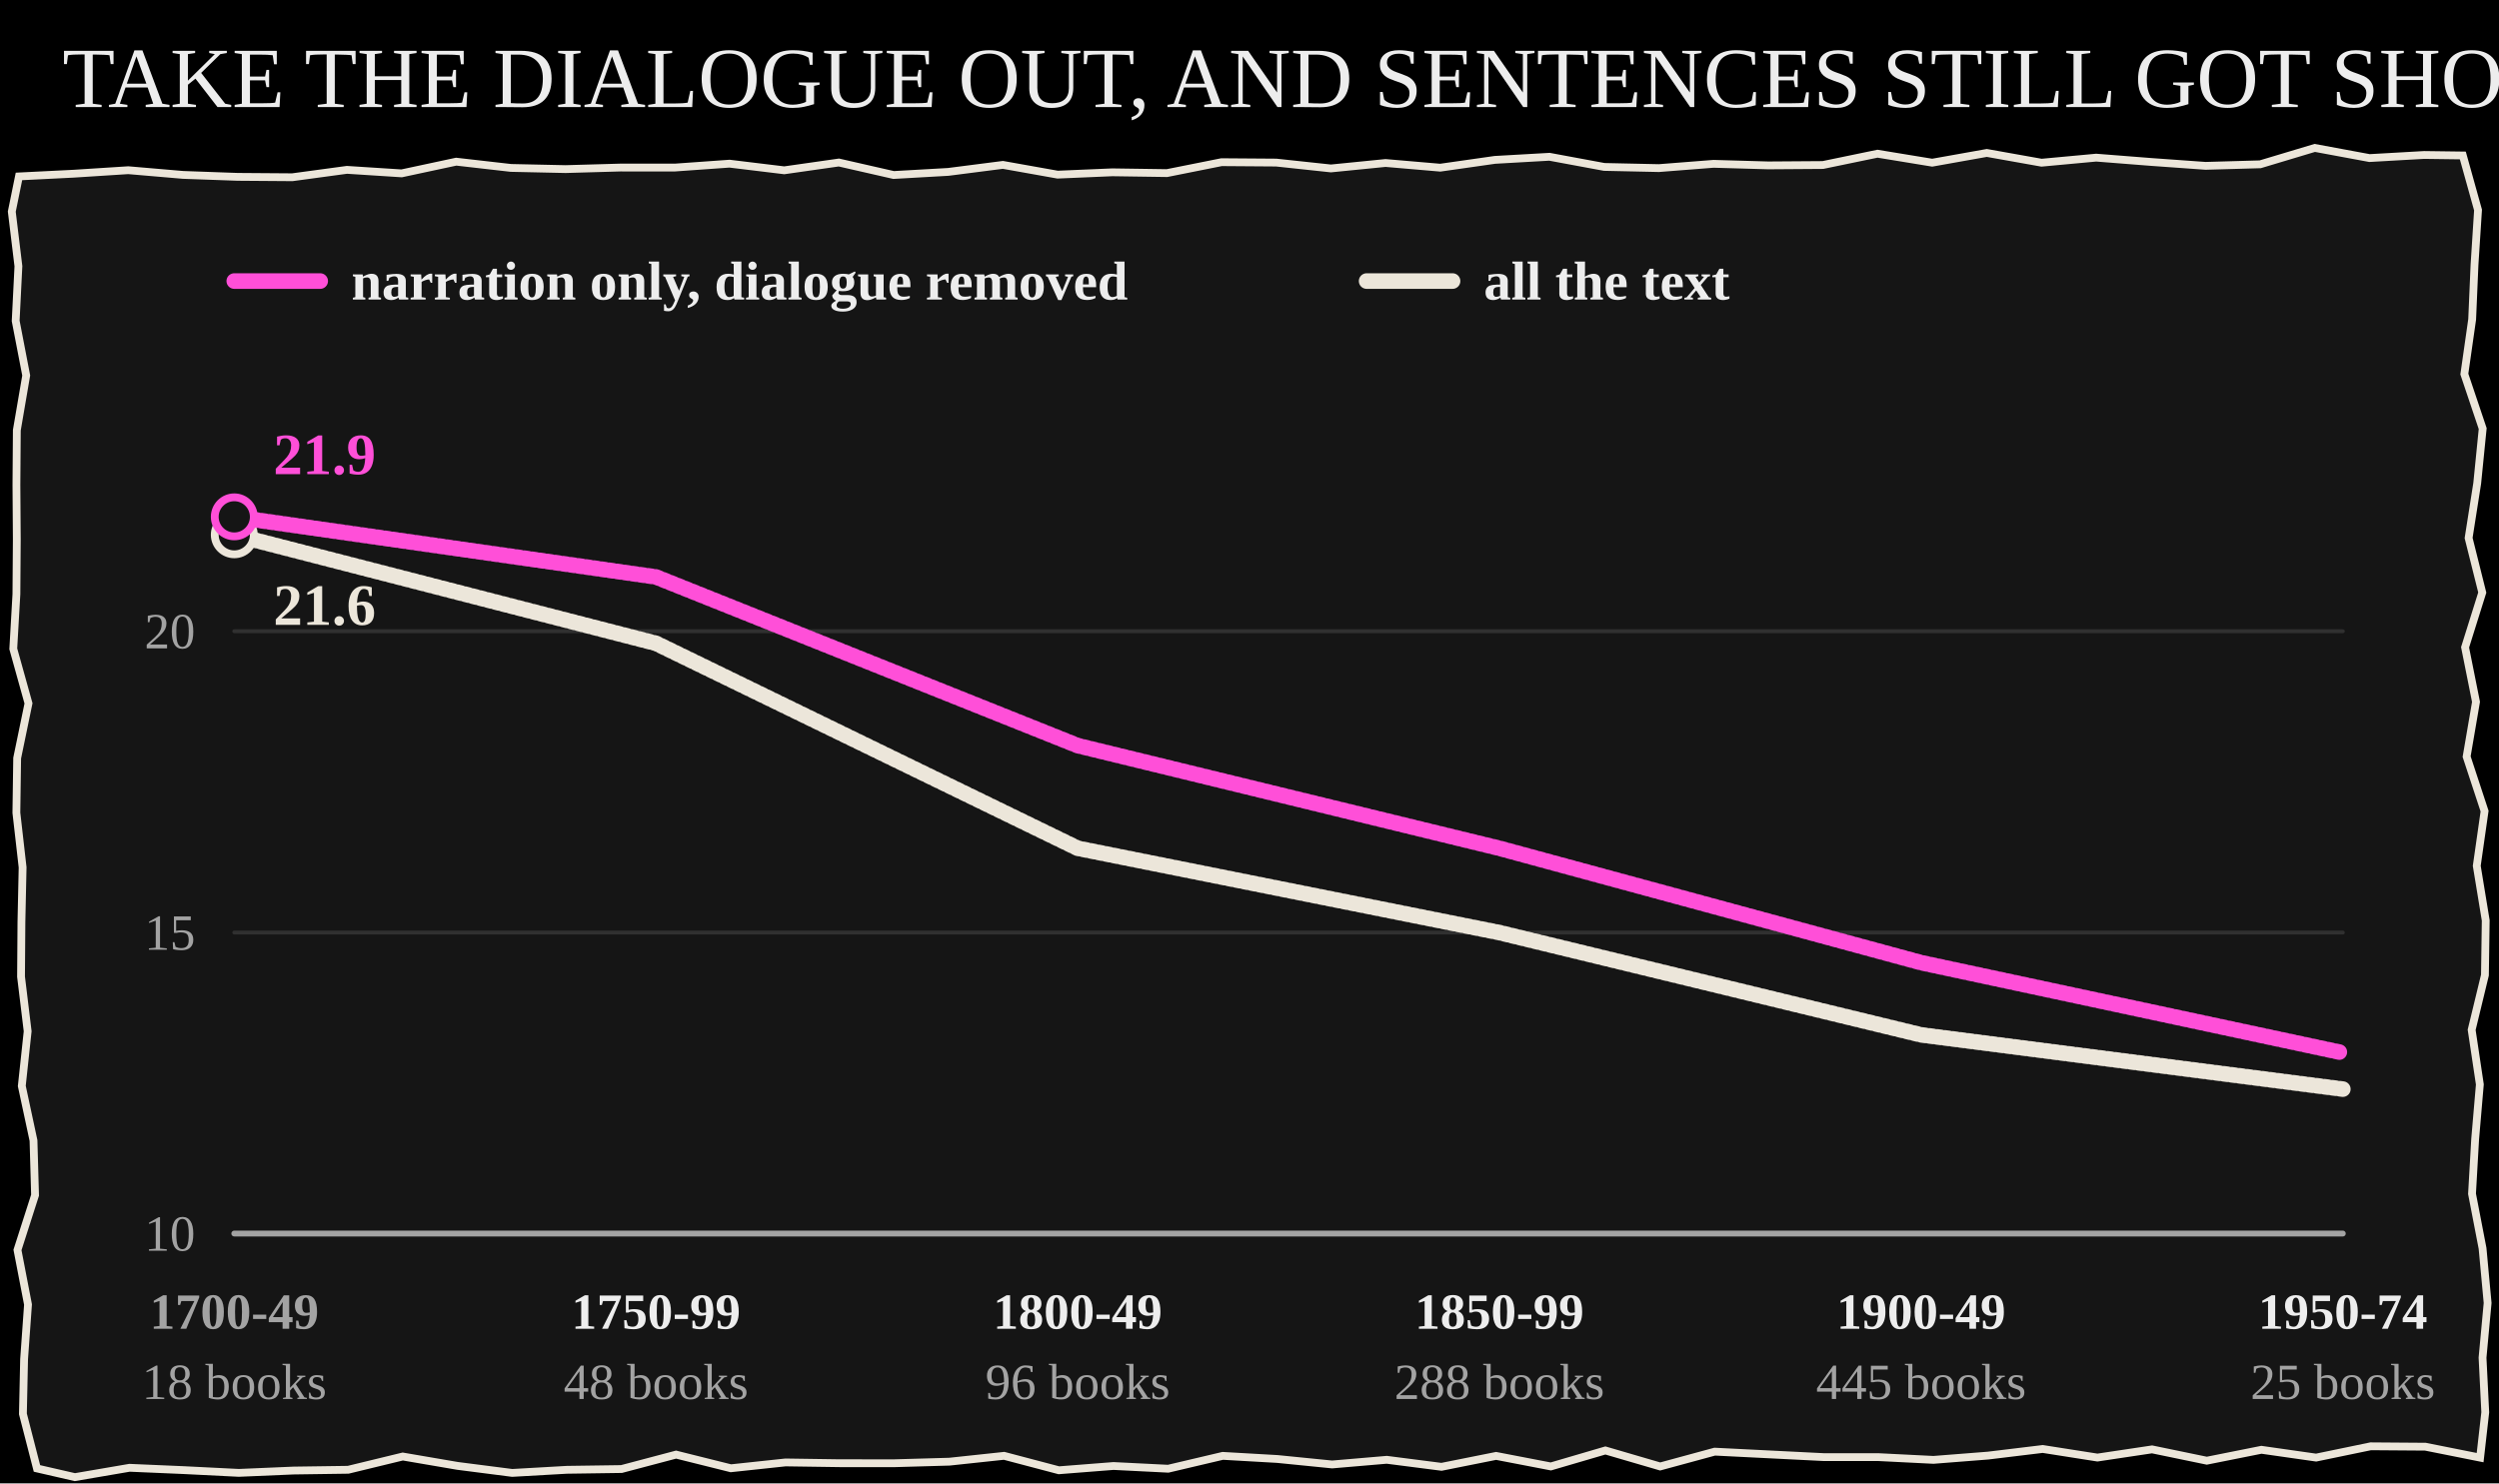
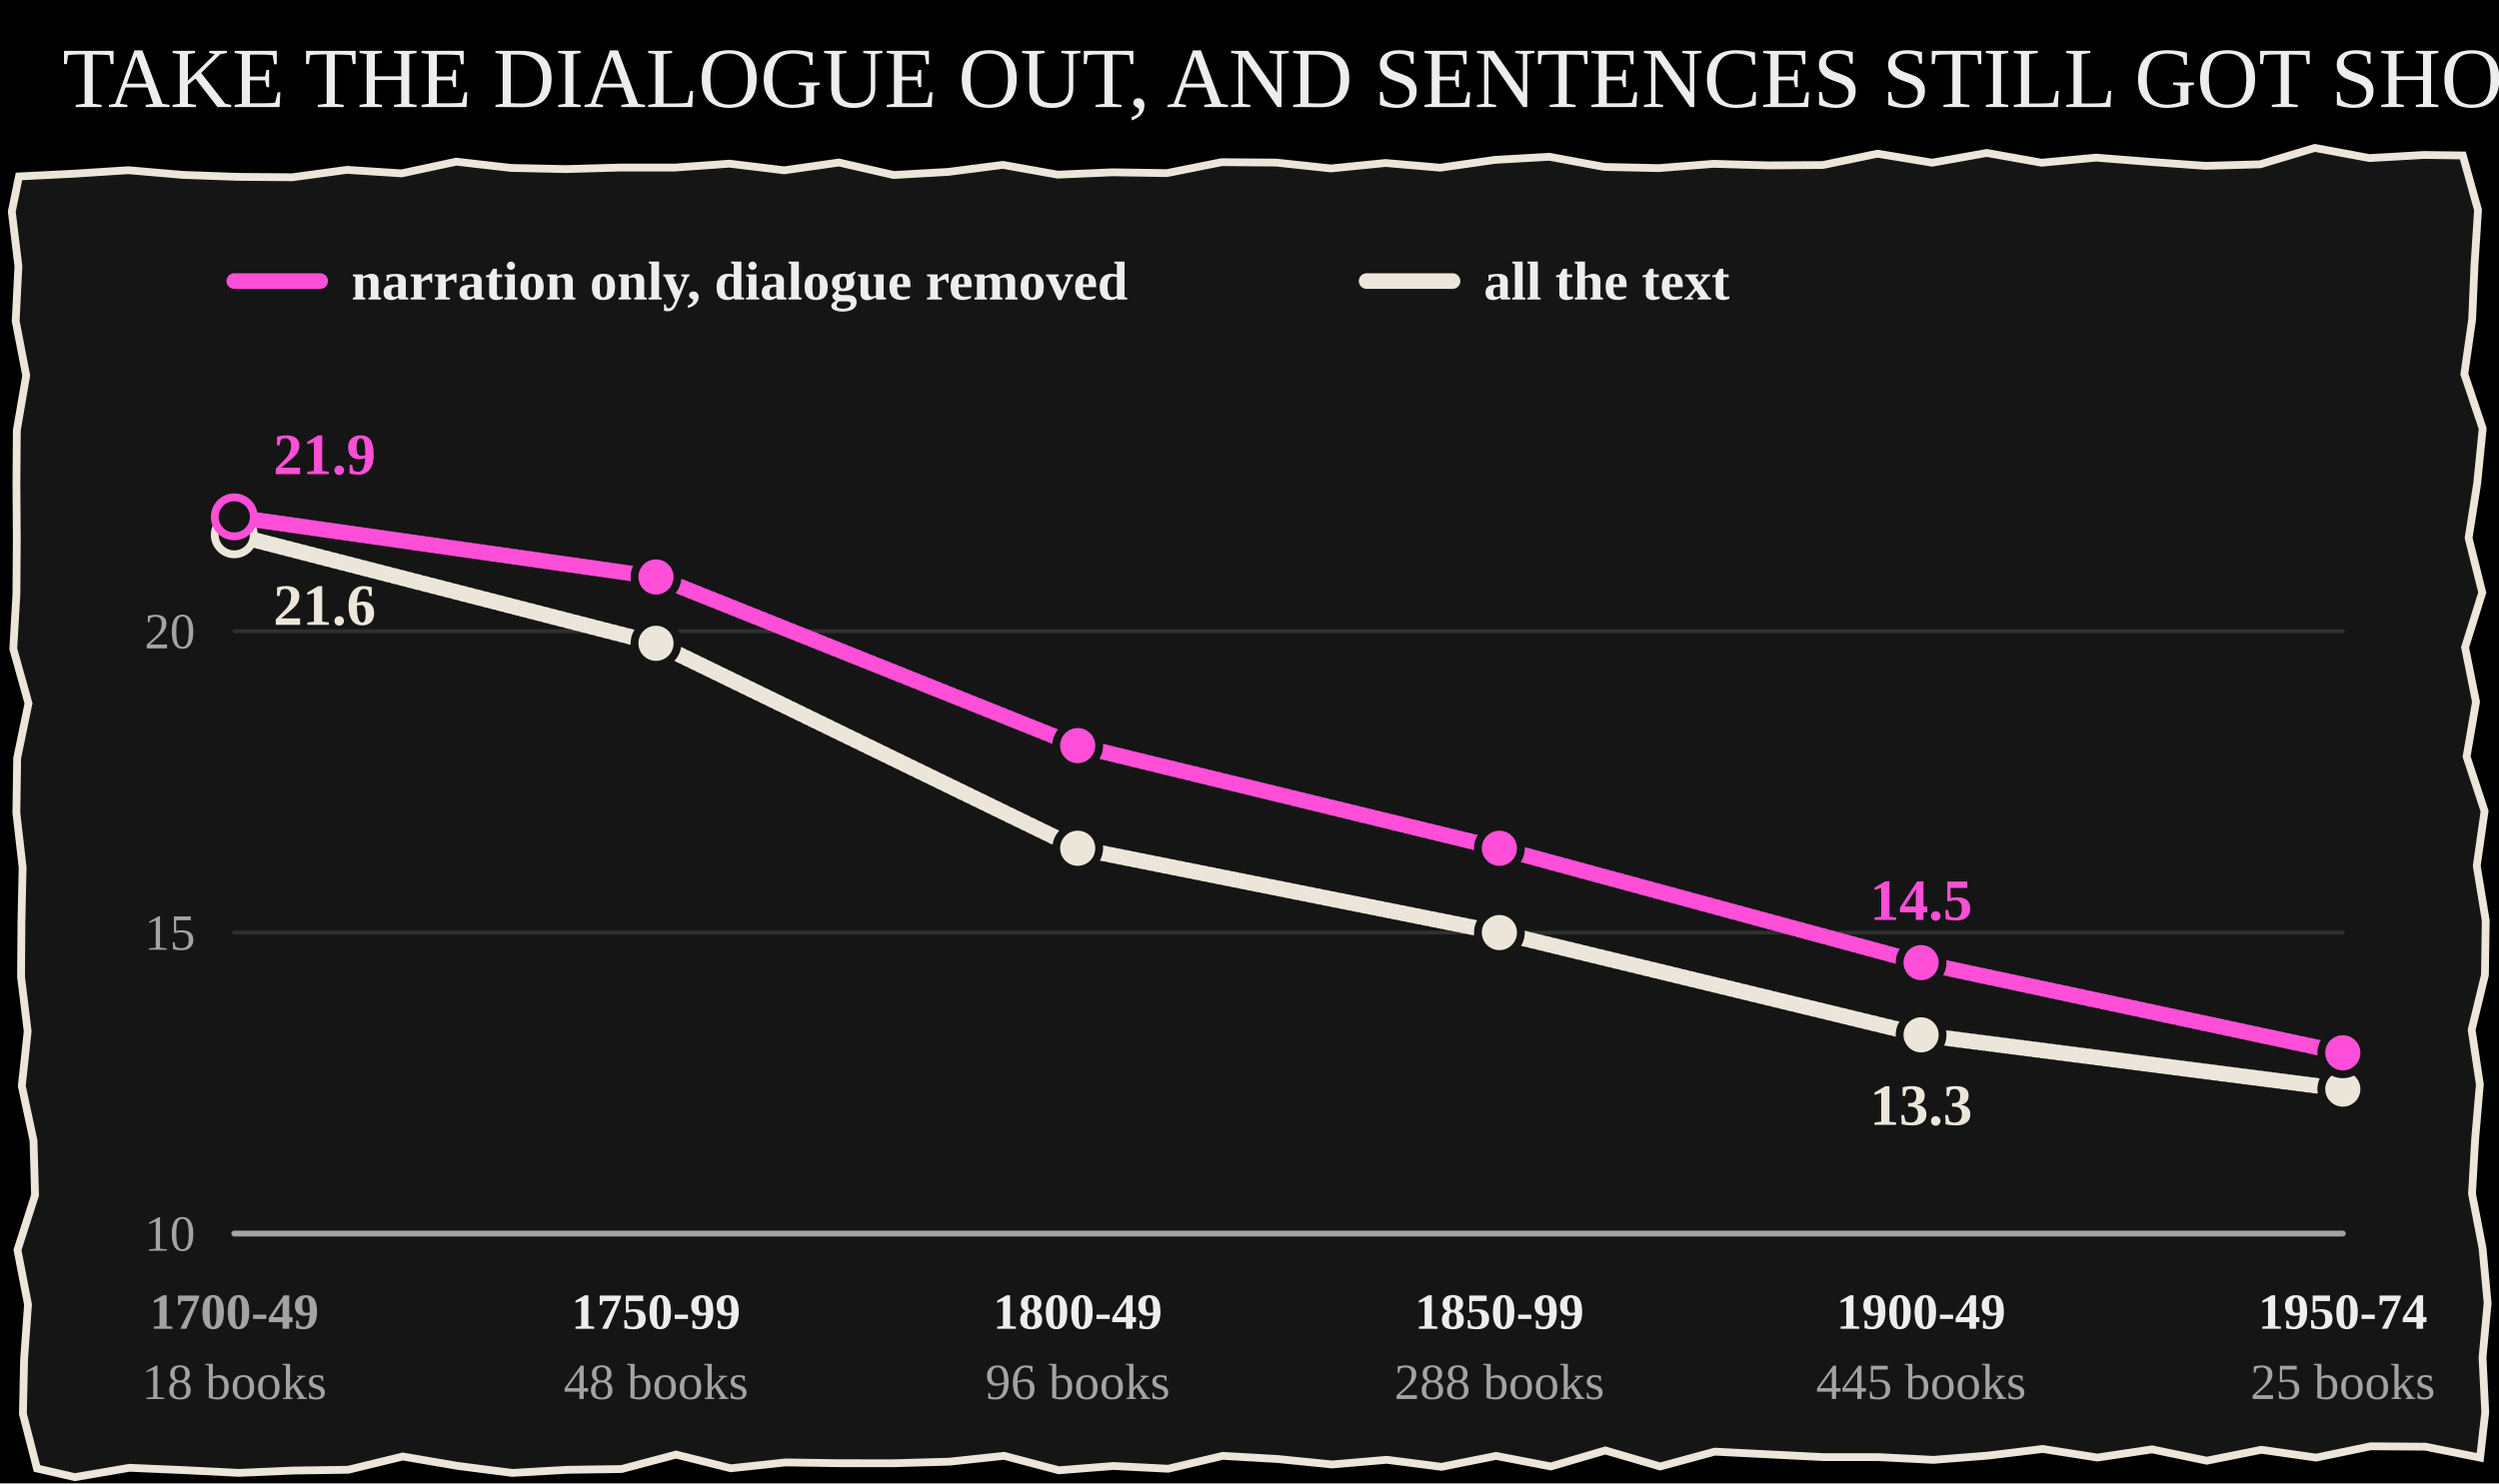
<svg xmlns="http://www.w3.org/2000/svg" viewBox="0 0 640 380" width="640" height="380" role="img" aria-label="Line chart of median words between stops (periods, question marks, exclamation marks, semicolons and colons), by 50-year period from 1700-49 to 1950-74. Narration alone, with every quoted word removed, falls from 21.9 words in 1700-49 to 14.5 in 1900-49 and 13.0 in 1950-74. All the text falls from 21.6 to 13.3 and 12.4. The two lines fall together, so sentences got shorter outside dialogue too. The 1700-49 period has only 18 books.">
  <defs />
  <rect width="640" height="380" fill="#000000" />
  <path class="d-paper" d="M6,43 L20,42.4 L34,41.6 L48,42.9 L62,43.5 L76,43.7 L90,41.9 L104,42.9 L118,40 L132,41.7 L146,42.1 L160,41.8 L174,41.9 L188,41 L202,42.8 L216,40.9 L230,44.2 L244,43.5 L258,41.8 L272,44.4 L286,43.9 L300,44.2 L314,41.5 L328,41.7 L342,43.3 L356,42 L370,43.3 L384,41.4 L398,40.7 L412,43.4 L426,43.8 L440,42.8 L454,43.3 L468,43.3 L482,40.5 L496,42.9 L510,40.5 L524,43.1 L538,41.9 L552,43.1 L566,44.2 L580,43.9 L594,39.8 L608,42.5 L622,41.8 L631.9,42 L635.7,56 L634.7,70 L634,84 L631.9,98 L636.5,112 L635,126 L632.7,140 L636.1,154 L631.6,168 L634.3,182 L631.8,196 L636.3,210 L634.2,224 L636.4,238 L636.1,252 L632.6,266 L634.6,280 L633.3,294 L632.4,308 L635,322 L636.2,336 L634.8,350 L635.4,364 L634,375.6 L620,372.7 L606,372.5 L592,375.3 L578,373.2 L564,375.9 L550,372.9 L536,374.9 L522,372.6 L508,374.2 L494,375.2 L480,374.4 L466,374.3 L452,373.5 L438,372.7 L424,376.4 L410,372.2 L396,376.2 L382,373.4 L368,376.1 L354,374.2 L340,375.3 L326,373.8 L312,372.9 L298,376.1 L284,375.3 L270,376.3 L256,372.5 L242,373.9 L228,374.2 L214,374.1 L200,373.8 L186,375.2 L172,371.6 L158,375.2 L144,375.3 L130,376 L116,374.1 L102,371.6 L88,374.9 L74,375 L60,375.5 L46,374.7 L32,374 L18,376.3 L8.3,374 L4.8,360 L5.2,346 L6.3,332 L3.7,318 L8.3,304 L8,290 L5.1,276 L6.7,262 L5.1,248 L5.3,234 L5.7,220 L4.2,206 L4.5,192 L7.5,178 L3.7,164 L4.6,150 L4.8,136 L4.8,122 L5,108 L7.5,94 L4.9,80 L5.7,66 L4.1,52 Z" fill="#151515" stroke="#ece6da" stroke-width="2" transform="rotate(-0.4 320 208)" />
  <text x="16" y="20" font-family="var(--font-anton, Anton), Impact, sans-serif" font-size="22" fill="#ededed" text-anchor="start" dominant-baseline="central">TAKE THE DIALOGUE OUT, AND SENTENCES STILL GOT SHORTER</text>
  <path d="M60,316 L600,316" fill="none" stroke="#a3a3a3" stroke-width="1.5" stroke-linecap="round" />
  <text x="50" y="316" font-family="var(--font-hanken-grotesk, 'Hanken Grotesk'), Arial, sans-serif" font-size="13" fill="#a3a3a3" text-anchor="end" dominant-baseline="central">10</text>
  <path d="M60,238.9 L600,238.9" fill="none" stroke="#303030" stroke-width="1" stroke-linecap="round" />
  <text x="50" y="238.9" font-family="var(--font-hanken-grotesk, 'Hanken Grotesk'), Arial, sans-serif" font-size="13" fill="#a3a3a3" text-anchor="end" dominant-baseline="central">15</text>
  <path d="M60,161.7 L600,161.7" fill="none" stroke="#303030" stroke-width="1" stroke-linecap="round" />
  <text x="50" y="161.7" font-family="var(--font-hanken-grotesk, 'Hanken Grotesk'), Arial, sans-serif" font-size="13" fill="#a3a3a3" text-anchor="end" dominant-baseline="central">20</text>
  <text x="60" y="336" font-family="var(--font-hanken-grotesk, 'Hanken Grotesk'), Arial, sans-serif" font-size="13" font-weight="600" fill="#a3a3a3" text-anchor="middle" dominant-baseline="central">1700-49</text>
  <text x="60" y="354" font-family="var(--font-hanken-grotesk, 'Hanken Grotesk'), Arial, sans-serif" font-size="13" fill="#a3a3a3" text-anchor="middle" dominant-baseline="central">18 books</text>
  <text x="168" y="336" font-family="var(--font-hanken-grotesk, 'Hanken Grotesk'), Arial, sans-serif" font-size="13" font-weight="600" fill="#ededed" text-anchor="middle" dominant-baseline="central">1750-99</text>
  <text x="168" y="354" font-family="var(--font-hanken-grotesk, 'Hanken Grotesk'), Arial, sans-serif" font-size="13" fill="#a3a3a3" text-anchor="middle" dominant-baseline="central">48 books</text>
  <text x="276" y="336" font-family="var(--font-hanken-grotesk, 'Hanken Grotesk'), Arial, sans-serif" font-size="13" font-weight="600" fill="#ededed" text-anchor="middle" dominant-baseline="central">1800-49</text>
  <text x="276" y="354" font-family="var(--font-hanken-grotesk, 'Hanken Grotesk'), Arial, sans-serif" font-size="13" fill="#a3a3a3" text-anchor="middle" dominant-baseline="central">96 books</text>
  <text x="384" y="336" font-family="var(--font-hanken-grotesk, 'Hanken Grotesk'), Arial, sans-serif" font-size="13" font-weight="600" fill="#ededed" text-anchor="middle" dominant-baseline="central">1850-99</text>
  <text x="384" y="354" font-family="var(--font-hanken-grotesk, 'Hanken Grotesk'), Arial, sans-serif" font-size="13" fill="#a3a3a3" text-anchor="middle" dominant-baseline="central">288 books</text>
  <text x="492" y="336" font-family="var(--font-hanken-grotesk, 'Hanken Grotesk'), Arial, sans-serif" font-size="13" font-weight="600" fill="#ededed" text-anchor="middle" dominant-baseline="central">1900-49</text>
  <text x="492" y="354" font-family="var(--font-hanken-grotesk, 'Hanken Grotesk'), Arial, sans-serif" font-size="13" fill="#a3a3a3" text-anchor="middle" dominant-baseline="central">445 books</text>
  <text x="600" y="336" font-family="var(--font-hanken-grotesk, 'Hanken Grotesk'), Arial, sans-serif" font-size="13" font-weight="600" fill="#ededed" text-anchor="middle" dominant-baseline="central">1950-74</text>
  <text x="600" y="354" font-family="var(--font-hanken-grotesk, 'Hanken Grotesk'), Arial, sans-serif" font-size="13" fill="#a3a3a3" text-anchor="middle" dominant-baseline="central">25 books</text>
-   <g class="anim-live">
-     <path d="M60,137 L168,164.8 L276,217.3 L384,238.9 L492,265.1 L600,279" fill="none" stroke="#ece6da" stroke-width="4" stroke-linejoin="round" stroke-linecap="round" pathLength="1" stroke-dasharray="1" class="d-flow" stroke-dashoffset="1">
-       <animate attributeName="stroke-dashoffset" calcMode="discrete" values="1;0.8;0.7;0.6;0.5;0.4;0.3;0.2;0.1;0" keyTimes="0;0.042;0.05;0.058;0.067;0.083;0.092;0.108;0.125;0.158" dur="10s" fill="freeze" />
-     </path>
-     <circle cx="60" cy="137" r="5" fill="#151515" stroke="#ece6da" stroke-width="2" opacity="1" />
-     <circle cx="168" cy="164.8" r="5.5" fill="#ece6da" stroke="#151515" stroke-width="2" opacity="0">
-       <animate attributeName="opacity" calcMode="discrete" values="0;1" keyTimes="0;0.05" dur="10s" fill="freeze" />
-     </circle>
-     <circle cx="276" cy="217.3" r="5.5" fill="#ece6da" stroke="#151515" stroke-width="2" opacity="0">
-       <animate attributeName="opacity" calcMode="discrete" values="0;1" keyTimes="0;0.067" dur="10s" fill="freeze" />
-     </circle>
-     <circle cx="384" cy="238.9" r="5.5" fill="#ece6da" stroke="#151515" stroke-width="2" opacity="0">
-       <animate attributeName="opacity" calcMode="discrete" values="0;1" keyTimes="0;0.083" dur="10s" fill="freeze" />
-     </circle>
-     <circle cx="492" cy="265.1" r="5.5" fill="#ece6da" stroke="#151515" stroke-width="2" opacity="0">
-       <animate attributeName="opacity" calcMode="discrete" values="0;1" keyTimes="0;0.117" dur="10s" fill="freeze" />
-     </circle>
-     <circle cx="600" cy="279" r="5.5" fill="#ece6da" stroke="#151515" stroke-width="2" opacity="0">
-       <animate attributeName="opacity" calcMode="discrete" values="0;1" keyTimes="0;0.208" dur="10s" fill="freeze" />
-     </circle>
-     <text x="70" y="155" font-family="var(--font-hanken-grotesk, 'Hanken Grotesk'), Arial, sans-serif" font-size="15" font-weight="700" fill="#ece6da" text-anchor="start" dominant-baseline="central" opacity="1">21.6</text>
-     <text x="492" y="283.1" font-family="var(--font-hanken-grotesk, 'Hanken Grotesk'), Arial, sans-serif" font-size="15" font-weight="700" fill="#ece6da" text-anchor="middle" dominant-baseline="central" opacity="0">
-       <animate attributeName="opacity" calcMode="discrete" values="0;1" keyTimes="0;0.117" dur="10s" fill="freeze" />13.3</text>
-     <path d="M60,132.4 L168,147.8 L276,191 L384,217.3 L492,246.6 L600,269.7" fill="none" stroke="#ff4fd8" stroke-width="4" stroke-linejoin="round" stroke-linecap="round" pathLength="1" stroke-dasharray="1" class="d-flow" stroke-dashoffset="1">
-       <animate attributeName="stroke-dashoffset" calcMode="discrete" values="1;0.8;0.7;0.6;0.5;0.4;0.3;0.2;0.1;0" keyTimes="0;0.042;0.05;0.058;0.067;0.083;0.092;0.108;0.125;0.158" dur="10s" fill="freeze" />
-     </path>
-     <circle cx="60" cy="132.4" r="5" fill="#151515" stroke="#ff4fd8" stroke-width="2" opacity="1" />
-     <circle cx="168" cy="147.8" r="5.5" fill="#ff4fd8" stroke="#151515" stroke-width="2" opacity="0">
-       <animate attributeName="opacity" calcMode="discrete" values="0;1" keyTimes="0;0.05" dur="10s" fill="freeze" />
-     </circle>
-     <circle cx="276" cy="191" r="5.5" fill="#ff4fd8" stroke="#151515" stroke-width="2" opacity="0">
-       <animate attributeName="opacity" calcMode="discrete" values="0;1" keyTimes="0;0.067" dur="10s" fill="freeze" />
-     </circle>
-     <circle cx="384" cy="217.3" r="5.5" fill="#ff4fd8" stroke="#151515" stroke-width="2" opacity="0">
-       <animate attributeName="opacity" calcMode="discrete" values="0;1" keyTimes="0;0.083" dur="10s" fill="freeze" />
-     </circle>
-     <circle cx="492" cy="246.6" r="5.5" fill="#ff4fd8" stroke="#151515" stroke-width="2" opacity="0">
-       <animate attributeName="opacity" calcMode="discrete" values="0;1" keyTimes="0;0.117" dur="10s" fill="freeze" />
-     </circle>
-     <circle cx="600" cy="269.7" r="5.5" fill="#ff4fd8" stroke="#151515" stroke-width="2" opacity="0">
-       <animate attributeName="opacity" calcMode="discrete" values="0;1" keyTimes="0;0.208" dur="10s" fill="freeze" />
-     </circle>
-     <text x="70" y="116.4" font-family="var(--font-hanken-grotesk, 'Hanken Grotesk'), Arial, sans-serif" font-size="15" font-weight="700" fill="#ff4fd8" text-anchor="start" dominant-baseline="central" opacity="1">21.9</text>
-     <text x="492" y="230.6" font-family="var(--font-hanken-grotesk, 'Hanken Grotesk'), Arial, sans-serif" font-size="15" font-weight="700" fill="#ff4fd8" text-anchor="middle" dominant-baseline="central" opacity="0">
-       <animate attributeName="opacity" calcMode="discrete" values="0;1" keyTimes="0;0.117" dur="10s" fill="freeze" />14.5</text>
-     <line x1="60" x2="82" y1="72" y2="72" stroke="#ff4fd8" stroke-width="4" stroke-linecap="round" />
-     <text x="90" y="72" font-family="var(--font-hanken-grotesk, 'Hanken Grotesk'), Arial, sans-serif" font-size="14" font-weight="600" fill="#ededed" text-anchor="start" dominant-baseline="central">narration only, dialogue removed</text>
-     <line x1="350" x2="372" y1="72" y2="72" stroke="#ece6da" stroke-width="4" stroke-linecap="round" />
-     <text x="380" y="72" font-family="var(--font-hanken-grotesk, 'Hanken Grotesk'), Arial, sans-serif" font-size="14" font-weight="600" fill="#ededed" text-anchor="start" dominant-baseline="central">all the text</text>
-   </g>
-   <g class="anim-still" display="none">
-     <path d="M60,137 L168,164.8 L276,217.3 L384,238.9 L492,265.1 L600,279" fill="none" stroke="#ece6da" stroke-width="4" stroke-linejoin="round" stroke-linecap="round" pathLength="1" stroke-dasharray="1" class="d-flow" stroke-dashoffset="0" />
-     <circle cx="60" cy="137" r="5" fill="#151515" stroke="#ece6da" stroke-width="2" opacity="1" />
-     <circle cx="168" cy="164.8" r="5.5" fill="#ece6da" stroke="#151515" stroke-width="2" opacity="1" />
-     <circle cx="276" cy="217.3" r="5.5" fill="#ece6da" stroke="#151515" stroke-width="2" opacity="1" />
-     <circle cx="384" cy="238.9" r="5.5" fill="#ece6da" stroke="#151515" stroke-width="2" opacity="1" />
-     <circle cx="492" cy="265.1" r="5.5" fill="#ece6da" stroke="#151515" stroke-width="2" opacity="1" />
-     <circle cx="600" cy="279" r="5.5" fill="#ece6da" stroke="#151515" stroke-width="2" opacity="1" />
-     <text x="70" y="155" font-family="var(--font-hanken-grotesk, 'Hanken Grotesk'), Arial, sans-serif" font-size="15" font-weight="700" fill="#ece6da" text-anchor="start" dominant-baseline="central" opacity="1">21.6</text>
-     <text x="492" y="283.1" font-family="var(--font-hanken-grotesk, 'Hanken Grotesk'), Arial, sans-serif" font-size="15" font-weight="700" fill="#ece6da" text-anchor="middle" dominant-baseline="central" opacity="1">13.3</text>
-     <path d="M60,132.4 L168,147.8 L276,191 L384,217.3 L492,246.6 L600,269.7" fill="none" stroke="#ff4fd8" stroke-width="4" stroke-linejoin="round" stroke-linecap="round" pathLength="1" stroke-dasharray="1" class="d-flow" stroke-dashoffset="0" />
-     <circle cx="60" cy="132.4" r="5" fill="#151515" stroke="#ff4fd8" stroke-width="2" opacity="1" />
-     <circle cx="168" cy="147.8" r="5.5" fill="#ff4fd8" stroke="#151515" stroke-width="2" opacity="1" />
-     <circle cx="276" cy="191" r="5.5" fill="#ff4fd8" stroke="#151515" stroke-width="2" opacity="1" />
-     <circle cx="384" cy="217.3" r="5.5" fill="#ff4fd8" stroke="#151515" stroke-width="2" opacity="1" />
-     <circle cx="492" cy="246.6" r="5.5" fill="#ff4fd8" stroke="#151515" stroke-width="2" opacity="1" />
-     <circle cx="600" cy="269.7" r="5.5" fill="#ff4fd8" stroke="#151515" stroke-width="2" opacity="1" />
-     <text x="70" y="116.4" font-family="var(--font-hanken-grotesk, 'Hanken Grotesk'), Arial, sans-serif" font-size="15" font-weight="700" fill="#ff4fd8" text-anchor="start" dominant-baseline="central" opacity="1">21.9</text>
-     <text x="492" y="230.6" font-family="var(--font-hanken-grotesk, 'Hanken Grotesk'), Arial, sans-serif" font-size="15" font-weight="700" fill="#ff4fd8" text-anchor="middle" dominant-baseline="central" opacity="1">14.5</text>
-     <line x1="60" x2="82" y1="72" y2="72" stroke="#ff4fd8" stroke-width="4" stroke-linecap="round" />
-     <text x="90" y="72" font-family="var(--font-hanken-grotesk, 'Hanken Grotesk'), Arial, sans-serif" font-size="14" font-weight="600" fill="#ededed" text-anchor="start" dominant-baseline="central">narration only, dialogue removed</text>
-     <line x1="350" x2="372" y1="72" y2="72" stroke="#ece6da" stroke-width="4" stroke-linecap="round" />
-     <text x="380" y="72" font-family="var(--font-hanken-grotesk, 'Hanken Grotesk'), Arial, sans-serif" font-size="14" font-weight="600" fill="#ededed" text-anchor="start" dominant-baseline="central">all the text</text>
-   </g>
+   <path d="M60,137 L168,164.8 L276,217.3 L384,238.9 L492,265.1 L600,279" fill="none" stroke="#ece6da" stroke-width="4" stroke-linejoin="round" stroke-linecap="round" pathLength="1" stroke-dasharray="1" class="d-flow" stroke-dashoffset="0" />
+   <circle cx="60" cy="137" r="5" fill="#151515" stroke="#ece6da" stroke-width="2" opacity="1" />
+   <circle cx="168" cy="164.8" r="5.5" fill="#ece6da" stroke="#151515" stroke-width="2" opacity="1" />
+   <circle cx="276" cy="217.3" r="5.5" fill="#ece6da" stroke="#151515" stroke-width="2" opacity="1" />
+   <circle cx="384" cy="238.9" r="5.5" fill="#ece6da" stroke="#151515" stroke-width="2" opacity="1" />
+   <circle cx="492" cy="265.1" r="5.5" fill="#ece6da" stroke="#151515" stroke-width="2" opacity="1" />
+   <circle cx="600" cy="279" r="5.5" fill="#ece6da" stroke="#151515" stroke-width="2" opacity="1" />
+   <text x="70" y="155" font-family="var(--font-hanken-grotesk, 'Hanken Grotesk'), Arial, sans-serif" font-size="15" font-weight="700" fill="#ece6da" text-anchor="start" dominant-baseline="central" opacity="1">21.6</text>
+   <text x="492" y="283.1" font-family="var(--font-hanken-grotesk, 'Hanken Grotesk'), Arial, sans-serif" font-size="15" font-weight="700" fill="#ece6da" text-anchor="middle" dominant-baseline="central" opacity="1">13.3</text>
+   <path d="M60,132.4 L168,147.8 L276,191 L384,217.3 L492,246.6 L600,269.7" fill="none" stroke="#ff4fd8" stroke-width="4" stroke-linejoin="round" stroke-linecap="round" pathLength="1" stroke-dasharray="1" class="d-flow" stroke-dashoffset="0" />
+   <circle cx="60" cy="132.4" r="5" fill="#151515" stroke="#ff4fd8" stroke-width="2" opacity="1" />
+   <circle cx="168" cy="147.8" r="5.5" fill="#ff4fd8" stroke="#151515" stroke-width="2" opacity="1" />
+   <circle cx="276" cy="191" r="5.5" fill="#ff4fd8" stroke="#151515" stroke-width="2" opacity="1" />
+   <circle cx="384" cy="217.3" r="5.5" fill="#ff4fd8" stroke="#151515" stroke-width="2" opacity="1" />
+   <circle cx="492" cy="246.6" r="5.5" fill="#ff4fd8" stroke="#151515" stroke-width="2" opacity="1" />
+   <circle cx="600" cy="269.7" r="5.5" fill="#ff4fd8" stroke="#151515" stroke-width="2" opacity="1" />
+   <text x="70" y="116.4" font-family="var(--font-hanken-grotesk, 'Hanken Grotesk'), Arial, sans-serif" font-size="15" font-weight="700" fill="#ff4fd8" text-anchor="start" dominant-baseline="central" opacity="1">21.9</text>
+   <text x="492" y="230.6" font-family="var(--font-hanken-grotesk, 'Hanken Grotesk'), Arial, sans-serif" font-size="15" font-weight="700" fill="#ff4fd8" text-anchor="middle" dominant-baseline="central" opacity="1">14.5</text>
+   <line x1="60" x2="82" y1="72" y2="72" stroke="#ff4fd8" stroke-width="4" stroke-linecap="round" />
+   <text x="90" y="72" font-family="var(--font-hanken-grotesk, 'Hanken Grotesk'), Arial, sans-serif" font-size="14" font-weight="600" fill="#ededed" text-anchor="start" dominant-baseline="central">narration only, dialogue removed</text>
+   <line x1="350" x2="372" y1="72" y2="72" stroke="#ece6da" stroke-width="4" stroke-linecap="round" />
+   <text x="380" y="72" font-family="var(--font-hanken-grotesk, 'Hanken Grotesk'), Arial, sans-serif" font-size="14" font-weight="600" fill="#ededed" text-anchor="start" dominant-baseline="central">all the text</text>
</svg>
